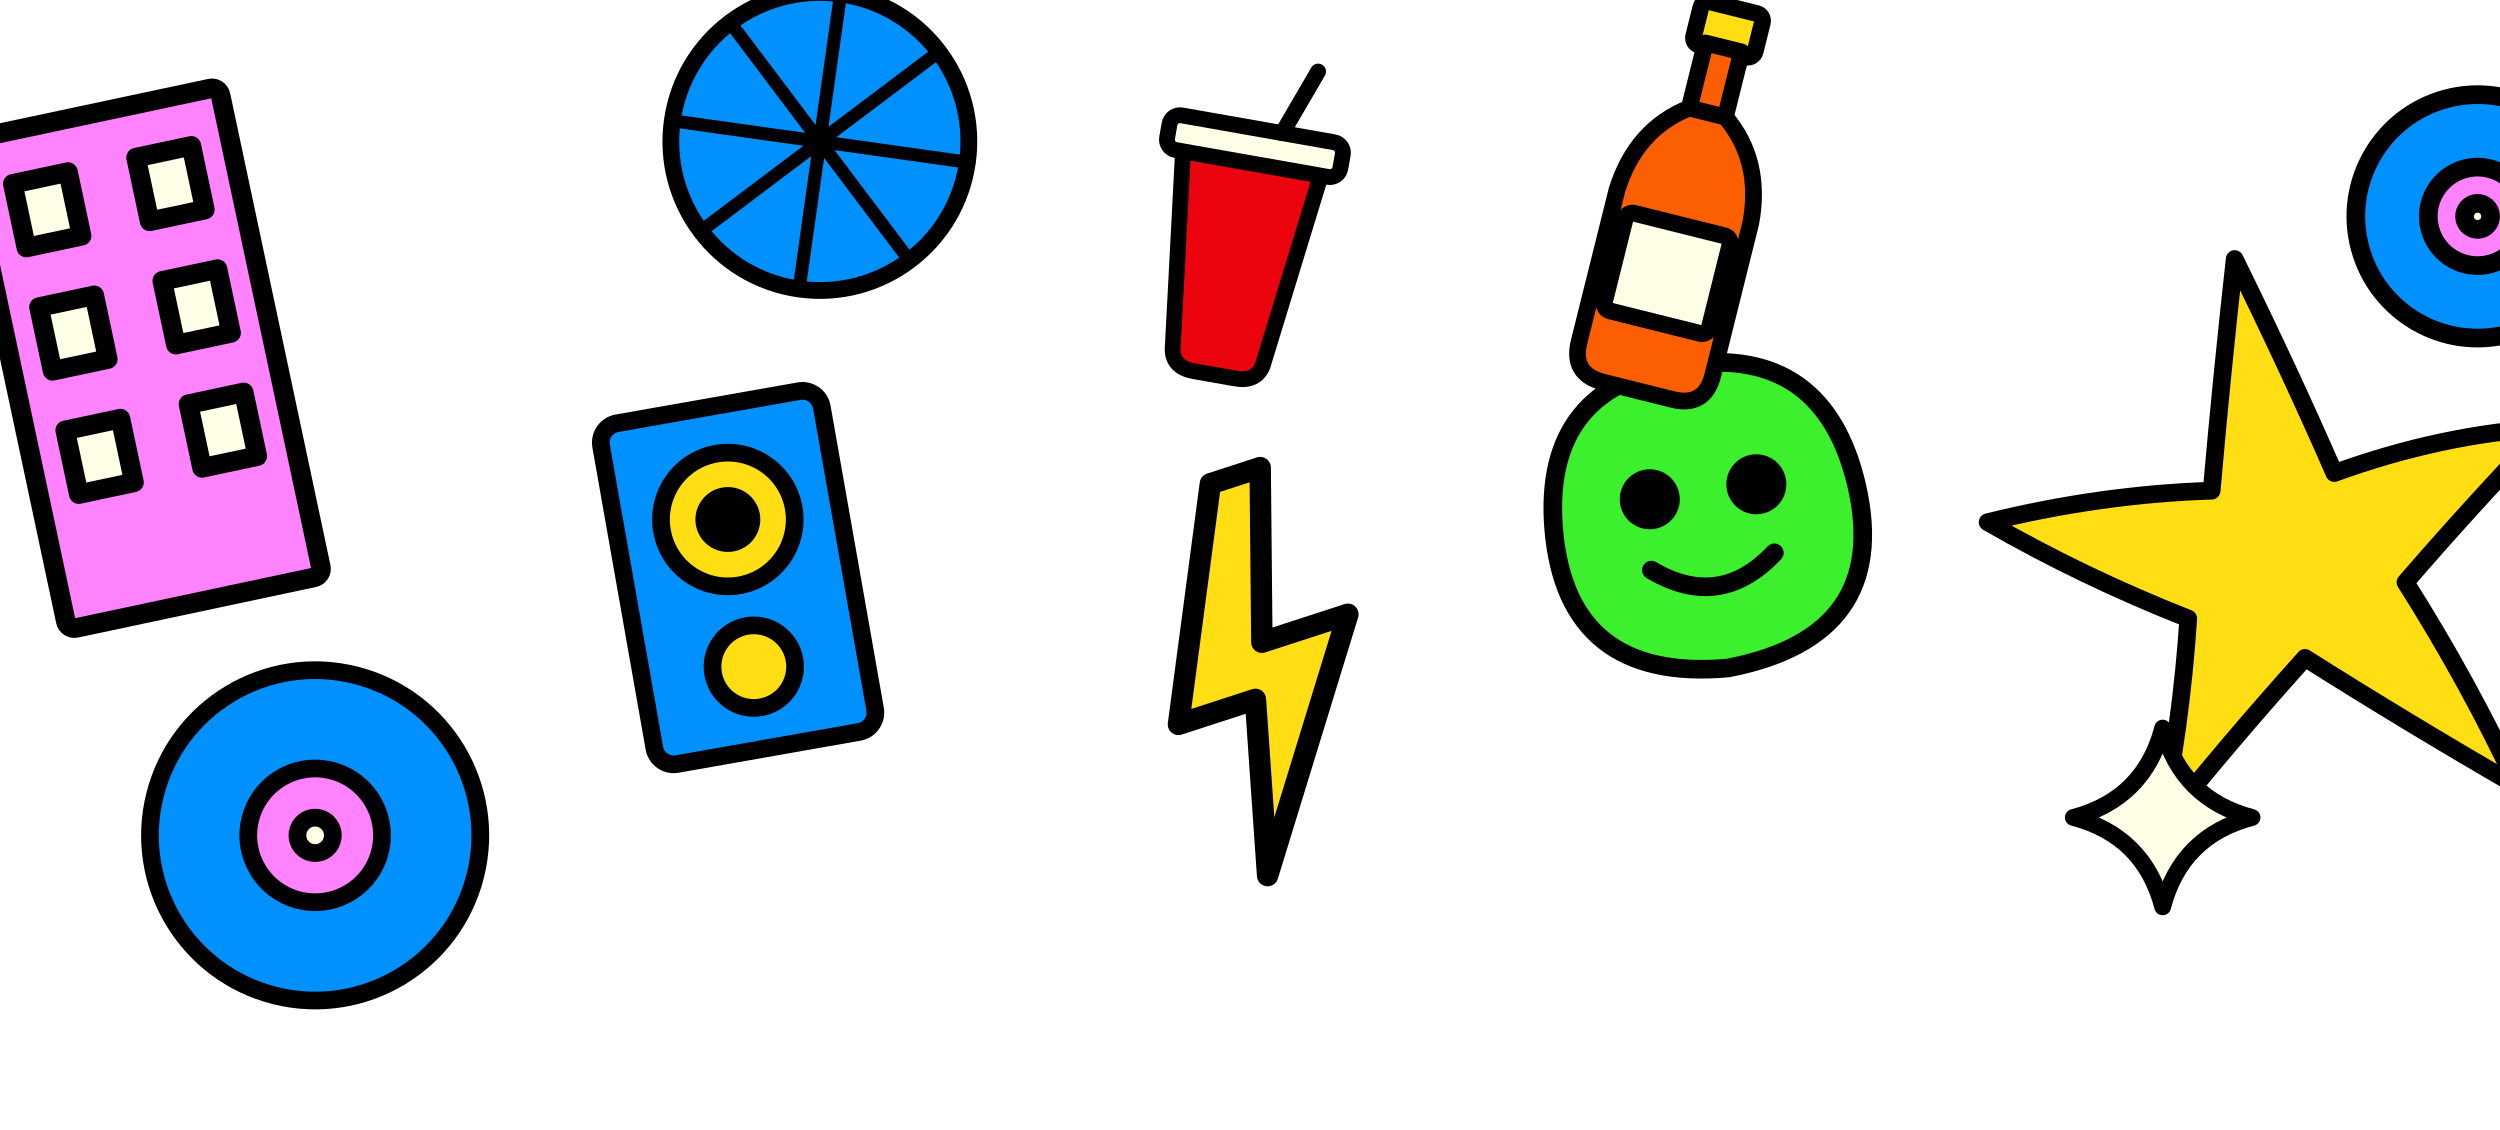
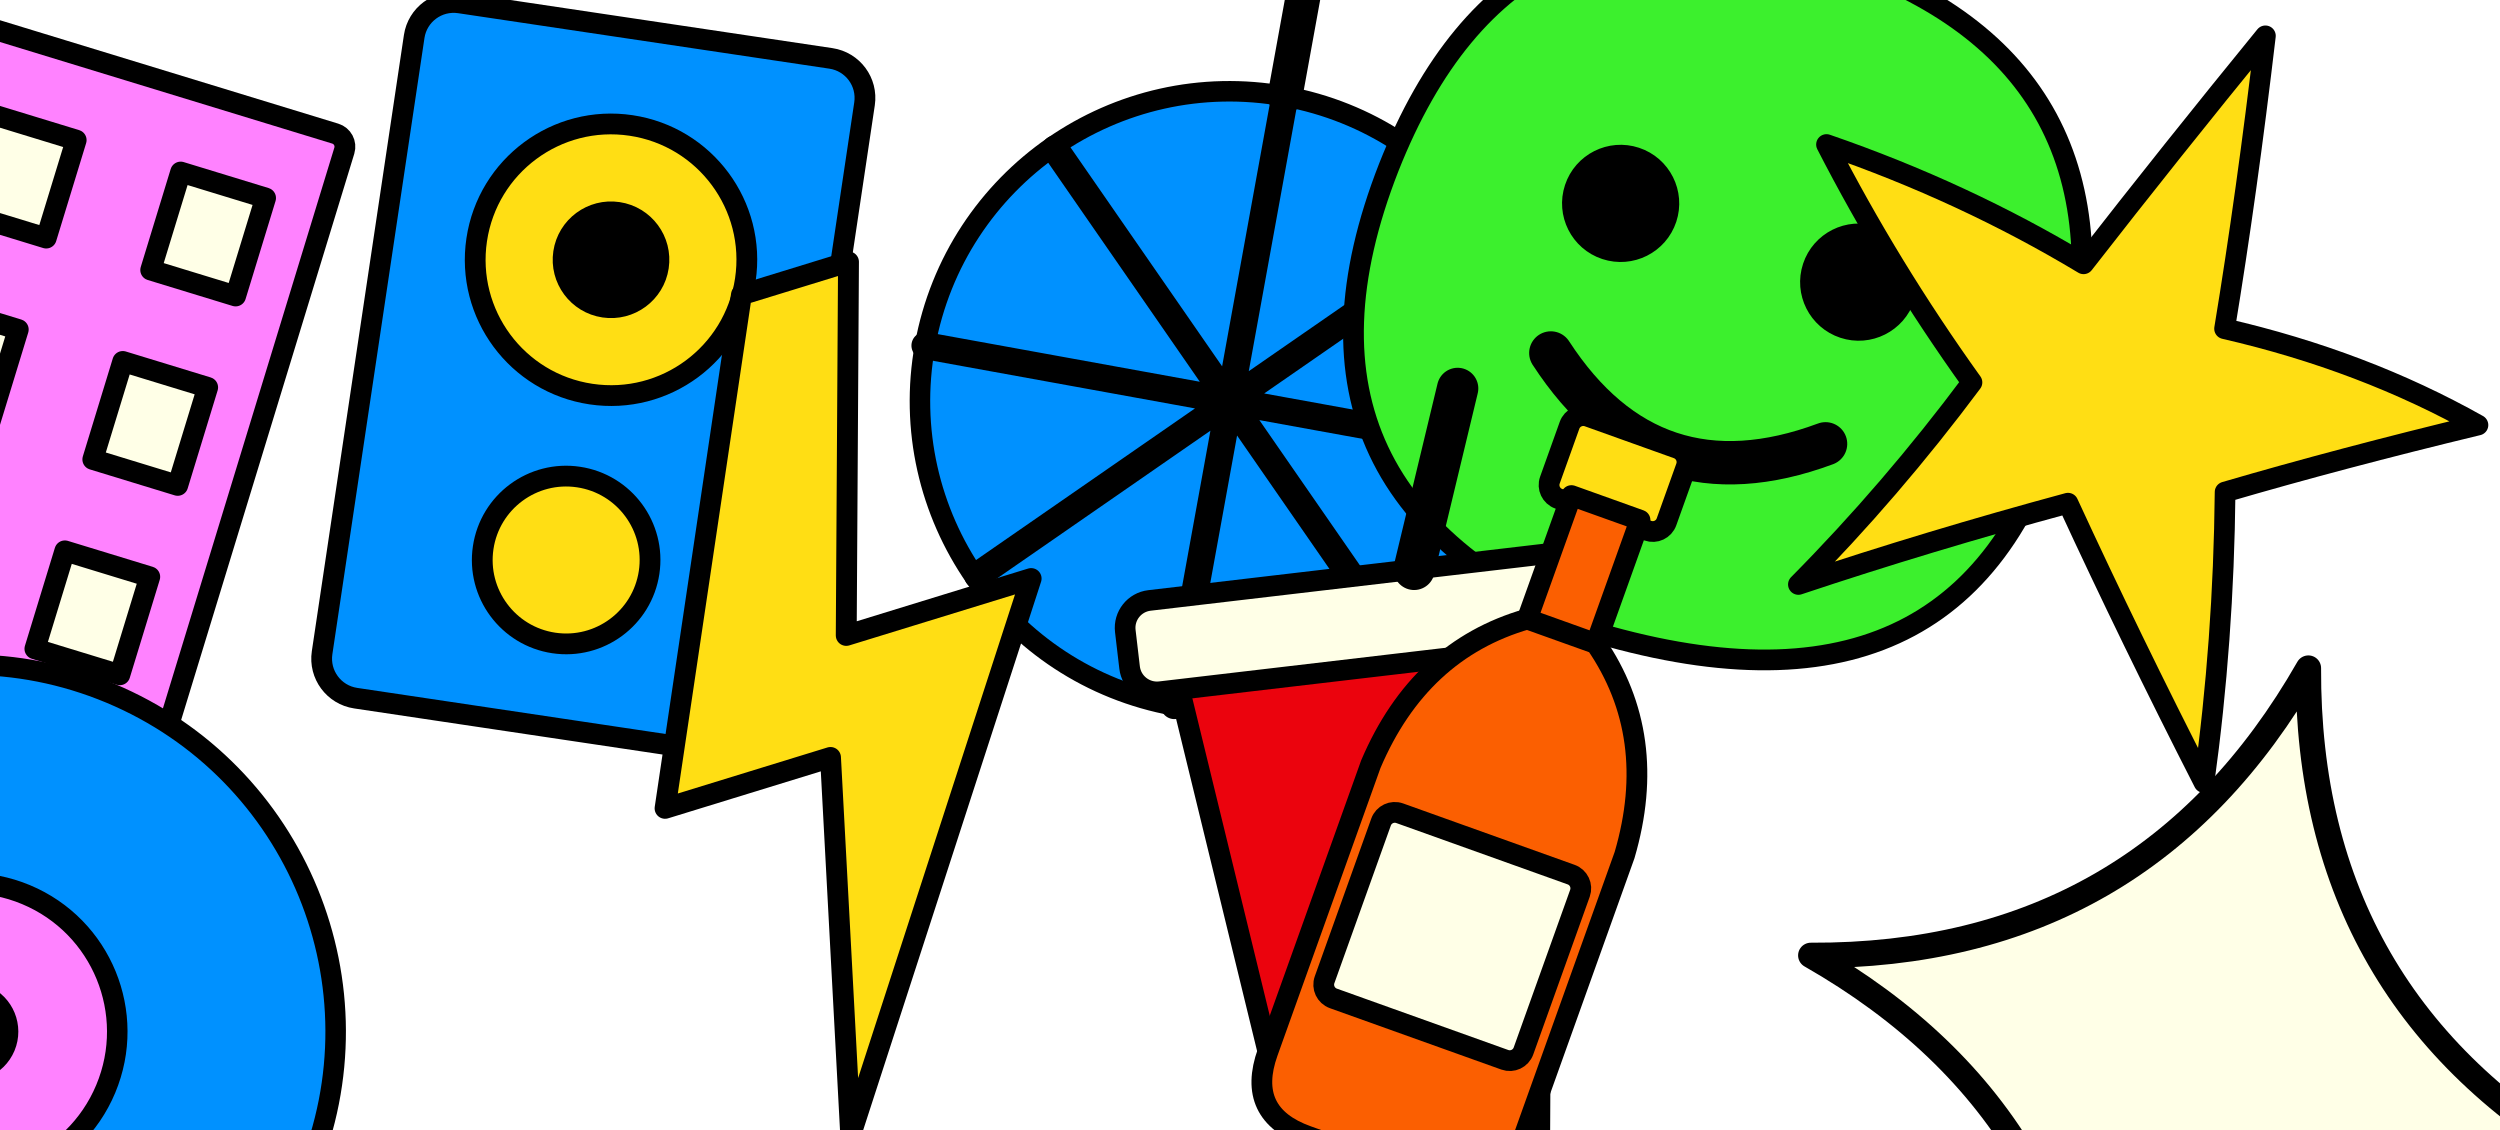
<svg xmlns="http://www.w3.org/2000/svg" viewBox="0 0 1208 546" width="1208" height="546">
  <defs>
    <g id="tower">
      <rect x="10" y="10" width="120" height="230" rx="4" fill="#ff82ff" />
      <g fill="#ffffe7">
        <rect x="28" y="34" width="26" height="30" />
        <rect x="86" y="34" width="26" height="30" />
        <rect x="28" y="92" width="26" height="30" />
        <rect x="86" y="92" width="26" height="30" />
        <rect x="28" y="150" width="26" height="30" />
        <rect x="86" y="150" width="26" height="30" />
      </g>
    </g>
-     <g id="vinyl">
-       <circle cx="90" cy="90" r="84" fill="#0091ff" />
-       <circle cx="90" cy="90" r="34" fill="#ff82ff" />
-       <circle cx="90" cy="90" r="9" fill="#ffffe7" />
-     </g>
    <g id="speaker">
      <rect x="8" y="8" width="114" height="176" rx="10" fill="#0091ff" />
      <circle cx="65" cy="66" r="34" fill="#ffde14" />
      <circle cx="65" cy="66" r="12" fill="#000" />
      <circle cx="65" cy="142" r="21" fill="#ffde14" />
    </g>
    <g id="disco">
      <circle cx="88" cy="98" r="80" fill="#0091ff" />
      <path d="M8 98 H168 M88 18 V178 M32 42 L144 154 M144 42 L32 154" stroke="#000" stroke-width="7" />
      <path d="M88 18 V-16" stroke="#000" stroke-width="9" stroke-linecap="round" />
    </g>
+     <g id="blob">
+       <path d="M84 8 Q152 8 158 78 Q164 152 84 156 Q6 152 10 78 Q14 8 84 8 Z" fill="#3cf02d" />
+       <circle cx="58" cy="70" r="10" fill="#000" />
+       <circle cx="110" cy="70" r="10" fill="#000" />
+       <path d="M54 104 Q84 128 114 104" stroke="#000" stroke-width="9" fill="none" stroke-linecap="round" />
+     </g>
+     <g id="star">
+       <path d="M158 12 Q176 74 189 128 Q246 118 299 124 Q253 158 215 189 Q238 245 253 301 Q203 259 158 218 Q112 254 70 291 Q90 241 103 188 Q54 158 11 122 Q70 118 126 126 Q141 70 158 12 Z" fill="#ffde14" />
+     </g>
+     <g id="vinyl">
+       <circle cx="90" cy="90" r="84" fill="#0091ff" />
+       <circle cx="90" cy="90" r="34" fill="#ff82ff" />
+       <circle cx="90" cy="90" r="9" fill="#ffffe7" />
+     </g>
    <g id="bolt">
      <path d="M58 4 L14 96 L48 96 L30 168 L96 74 L58 74 L80 4 Z" fill="#ffde14" />
    </g>
    <g id="cup">
      <path d="M20 34 L100 34 L86 148 Q84 158 72 158 L48 158 Q36 158 34 148 Z" fill="#eb030d" />
      <rect x="10" y="16" width="100" height="20" rx="6" fill="#ffffe7" />
      <path d="M74 16 L88 -22" stroke="#000" stroke-width="9" stroke-linecap="round" />
    </g>
-     <g id="blob">
-       <path d="M84 8 Q152 8 158 78 Q164 152 84 156 Q6 152 10 78 Q14 8 84 8 Z" fill="#3cf02d" />
-       <circle cx="58" cy="70" r="10" fill="#000" />
-       <circle cx="110" cy="70" r="10" fill="#000" />
-       <path d="M54 104 Q84 128 114 104" stroke="#000" stroke-width="9" fill="none" stroke-linecap="round" />
-     </g>
    <g id="bottle">
      <rect x="38" y="2" width="34" height="24" rx="4" fill="#ffde14" />
      <rect x="45" y="24" width="20" height="38" fill="#fb5f01" />
      <path d="M45 60 Q20 78 18 112 L18 196 Q18 214 36 214 L74 214 Q92 214 92 196 L92 112 Q90 78 65 60 Z" fill="#fb5f01" />
      <rect x="26" y="122" width="58" height="54" rx="4" fill="#ffffe7" />
    </g>
-     <g id="star">
-       <path d="M158 12 Q176 74 189 128 Q246 118 299 124 Q253 158 215 189 Q238 245 253 301 Q203 259 158 218 Q112 254 70 291 Q90 241 103 188 Q54 158 11 122 Q70 118 126 126 Q141 70 158 12 Z" fill="#ffde14" />
-     </g>
    <g id="sparkle">
      <path d="M50 2 Q60 40 98 50 Q60 60 50 98 Q40 60 2 50 Q40 40 50 2 Z" fill="#ffffe7" />
    </g>
  </defs>
  <g stroke="#000" stroke-width="9" stroke-linejoin="round" stroke-linecap="round">
-     <use href="#tower" transform="translate(-30,60) rotate(-12) scale(1.05)" />
-     <use href="#vinyl" transform="translate(90,300) rotate(14) scale(0.95)" />
-     <use href="#speaker" transform="translate(280,200) rotate(-10) scale(0.95)" />
-     <use href="#disco" transform="translate(330,-30) rotate(8) scale(0.9)" />
-     <use href="#bolt" transform="translate(520,250) rotate(-18) scale(1.15)" />
-     <use href="#cup" transform="translate(560,40) rotate(10) scale(0.85)" />
-     <use href="#blob" transform="translate(730,180) rotate(-8) scale(1.0)" />
-     <use href="#bottle" transform="translate(790,-10) rotate(14) scale(0.9)" />
-     <use href="#star" transform="translate(930,140) rotate(-10) scale(0.95)" />
-     <use href="#sparkle" transform="translate(1000,350) rotate(0) scale(0.9)" />
-     <use href="#vinyl" transform="translate(1120,60) rotate(-15) scale(0.7)" stroke-width="12.9" />
+     <use href="#tower" transform="translate(-32,-12) rotate(17.0) scale(1.65)" stroke-width="6.1" />
+     <use href="#speaker" transform="translate(190,-19) rotate(8.5) scale(1.93)" stroke-width="5.2" />
+     <use href="#disco" transform="translate(465,-16) rotate(10.3) scale(1.87)" stroke-width="5.3" />
+     <use href="#blob" transform="translate(706,-99) rotate(18.3) scale(2.33)" stroke-width="4.3" />
+     <use href="#star" transform="translate(927,-69) rotate(22.9) scale(1.19)" stroke-width="8.4" />
+     <use href="#vinyl" transform="translate(-117,250) rotate(22.7) scale(2.11)" stroke-width="4.7" />
+     <use href="#bolt" transform="translate(219,175) rotate(-17.1) scale(2.46)" stroke-width="4.1" />
+     <use href="#cup" transform="translate(516,259) rotate(-6.7) scale(2.22)" stroke-width="4.5" />
+     <use href="#bottle" transform="translate(699,173) rotate(19.7) scale(1.76)" stroke-width="5.7" />
+     <use href="#sparkle" transform="translate(920,262) rotate(15.0) scale(4.09)" stroke-width="3.0" />
  </g>
</svg>
